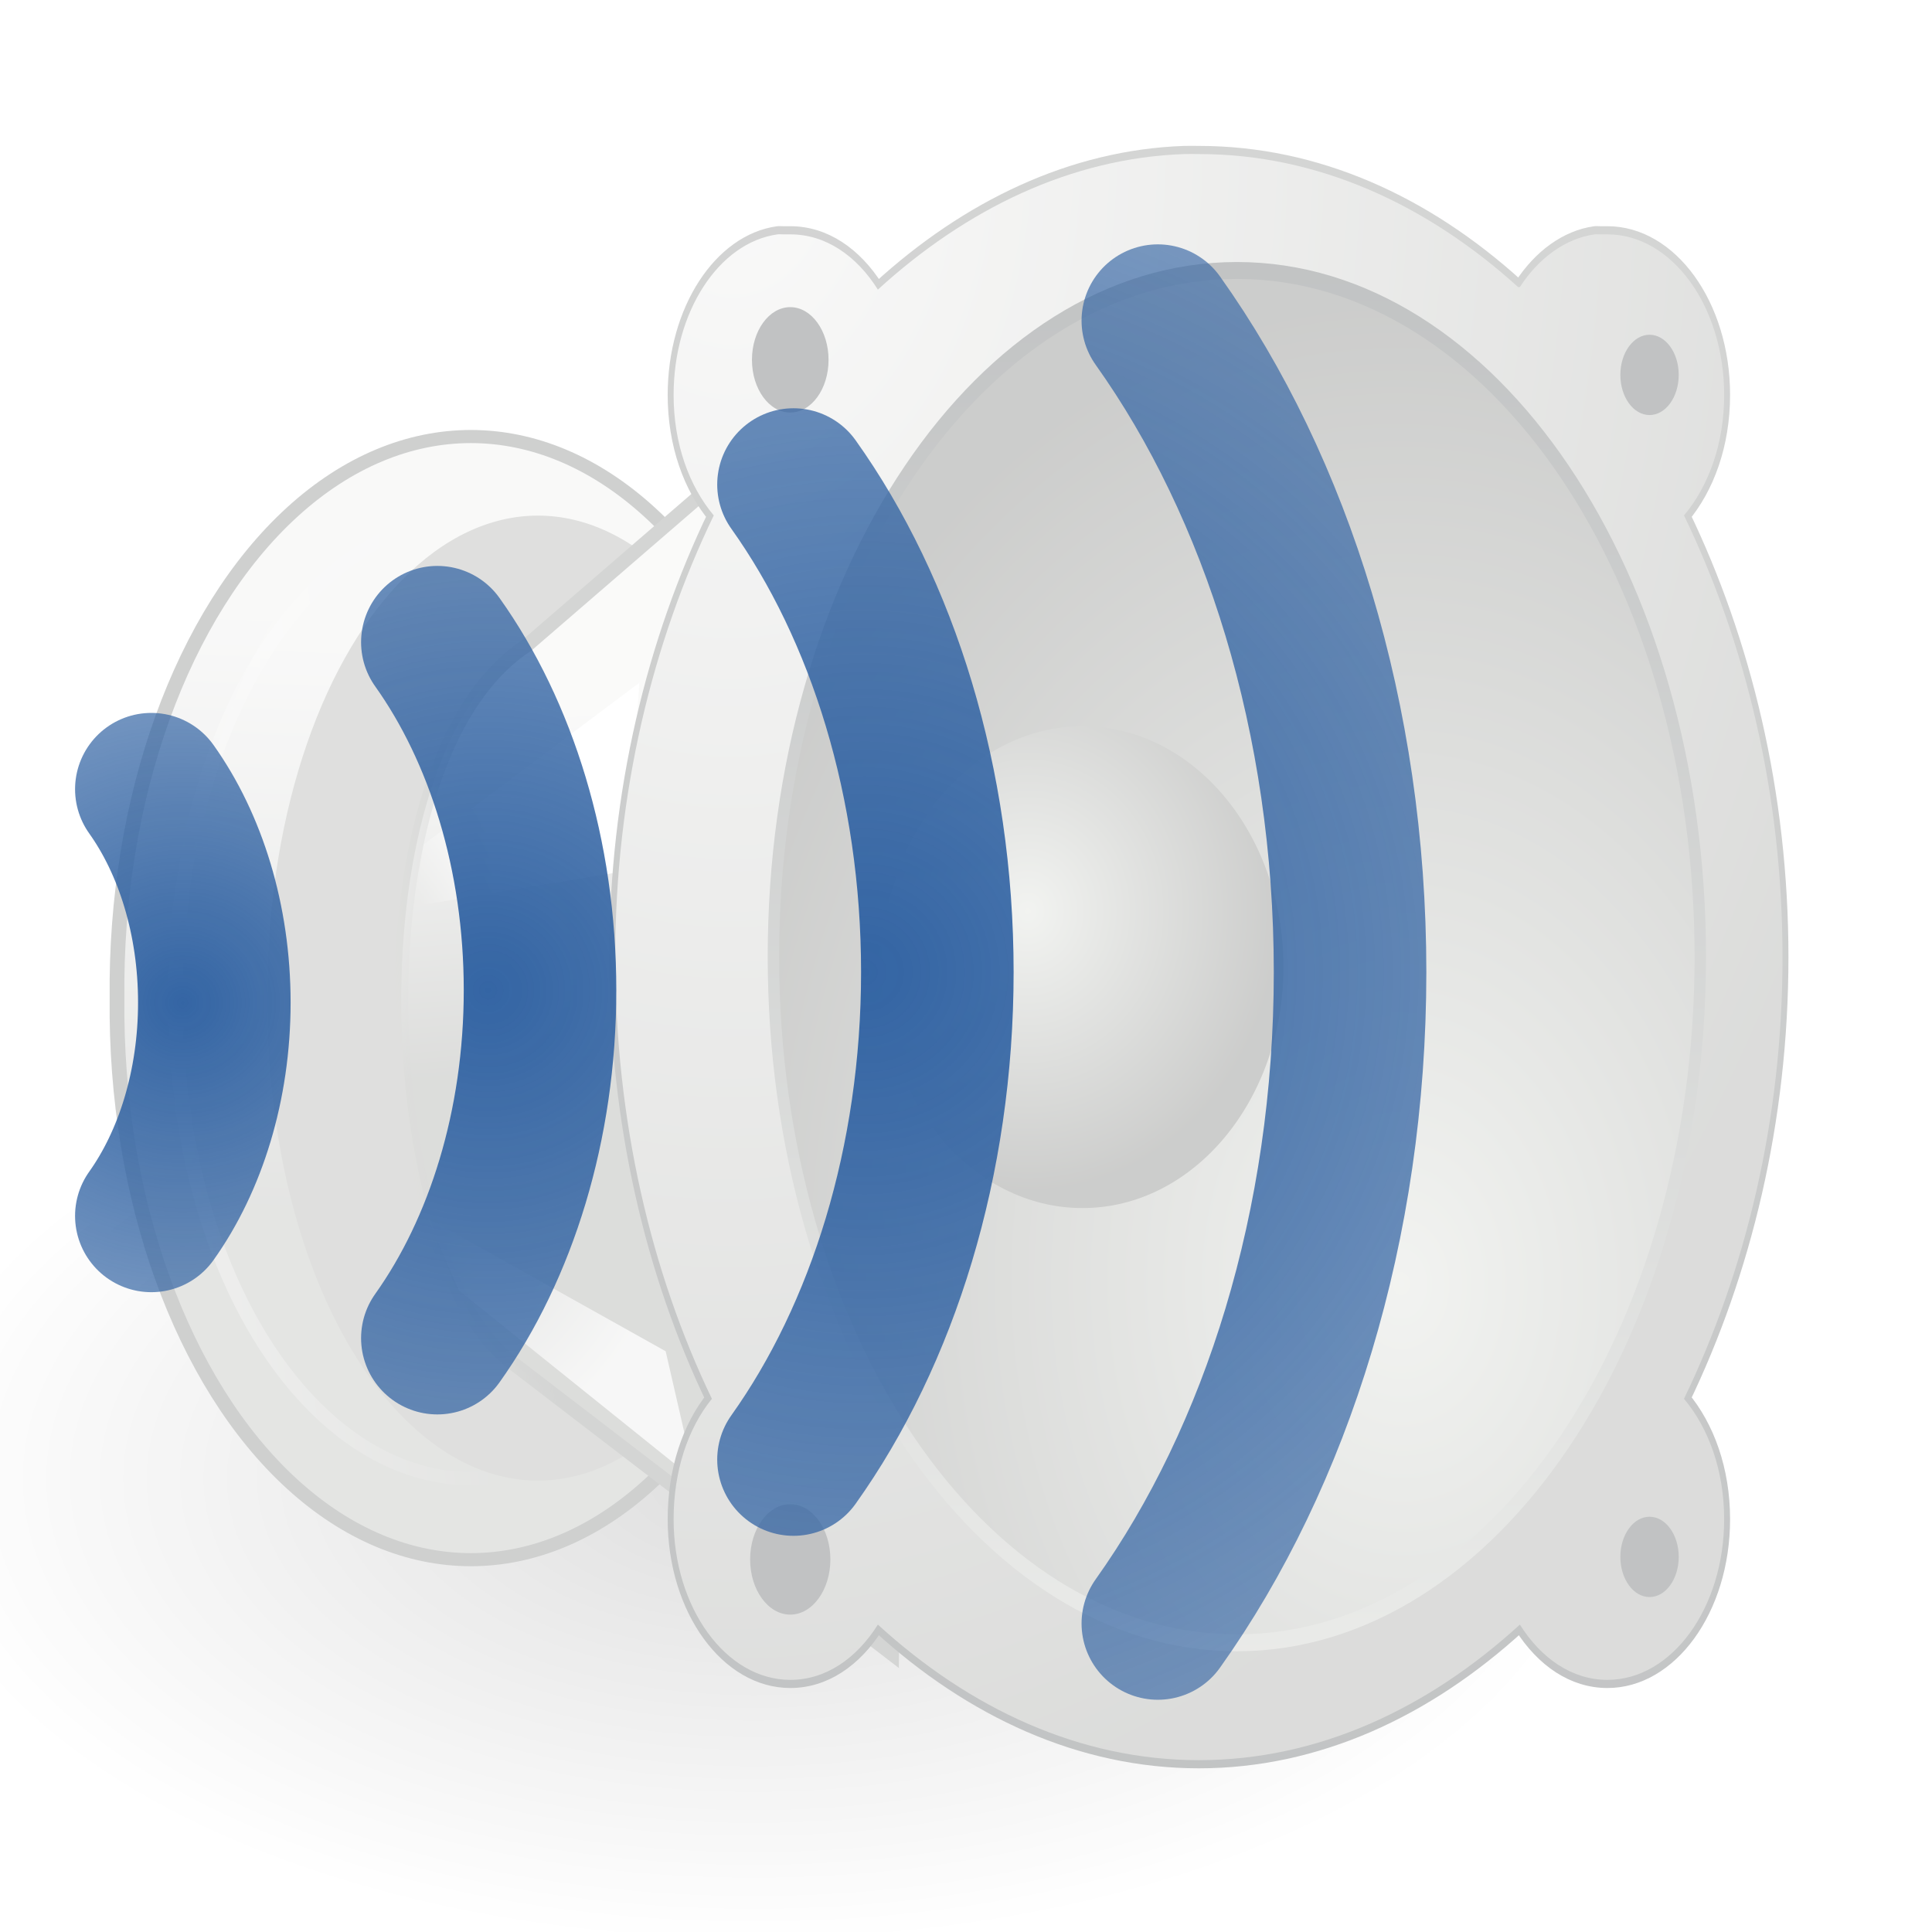
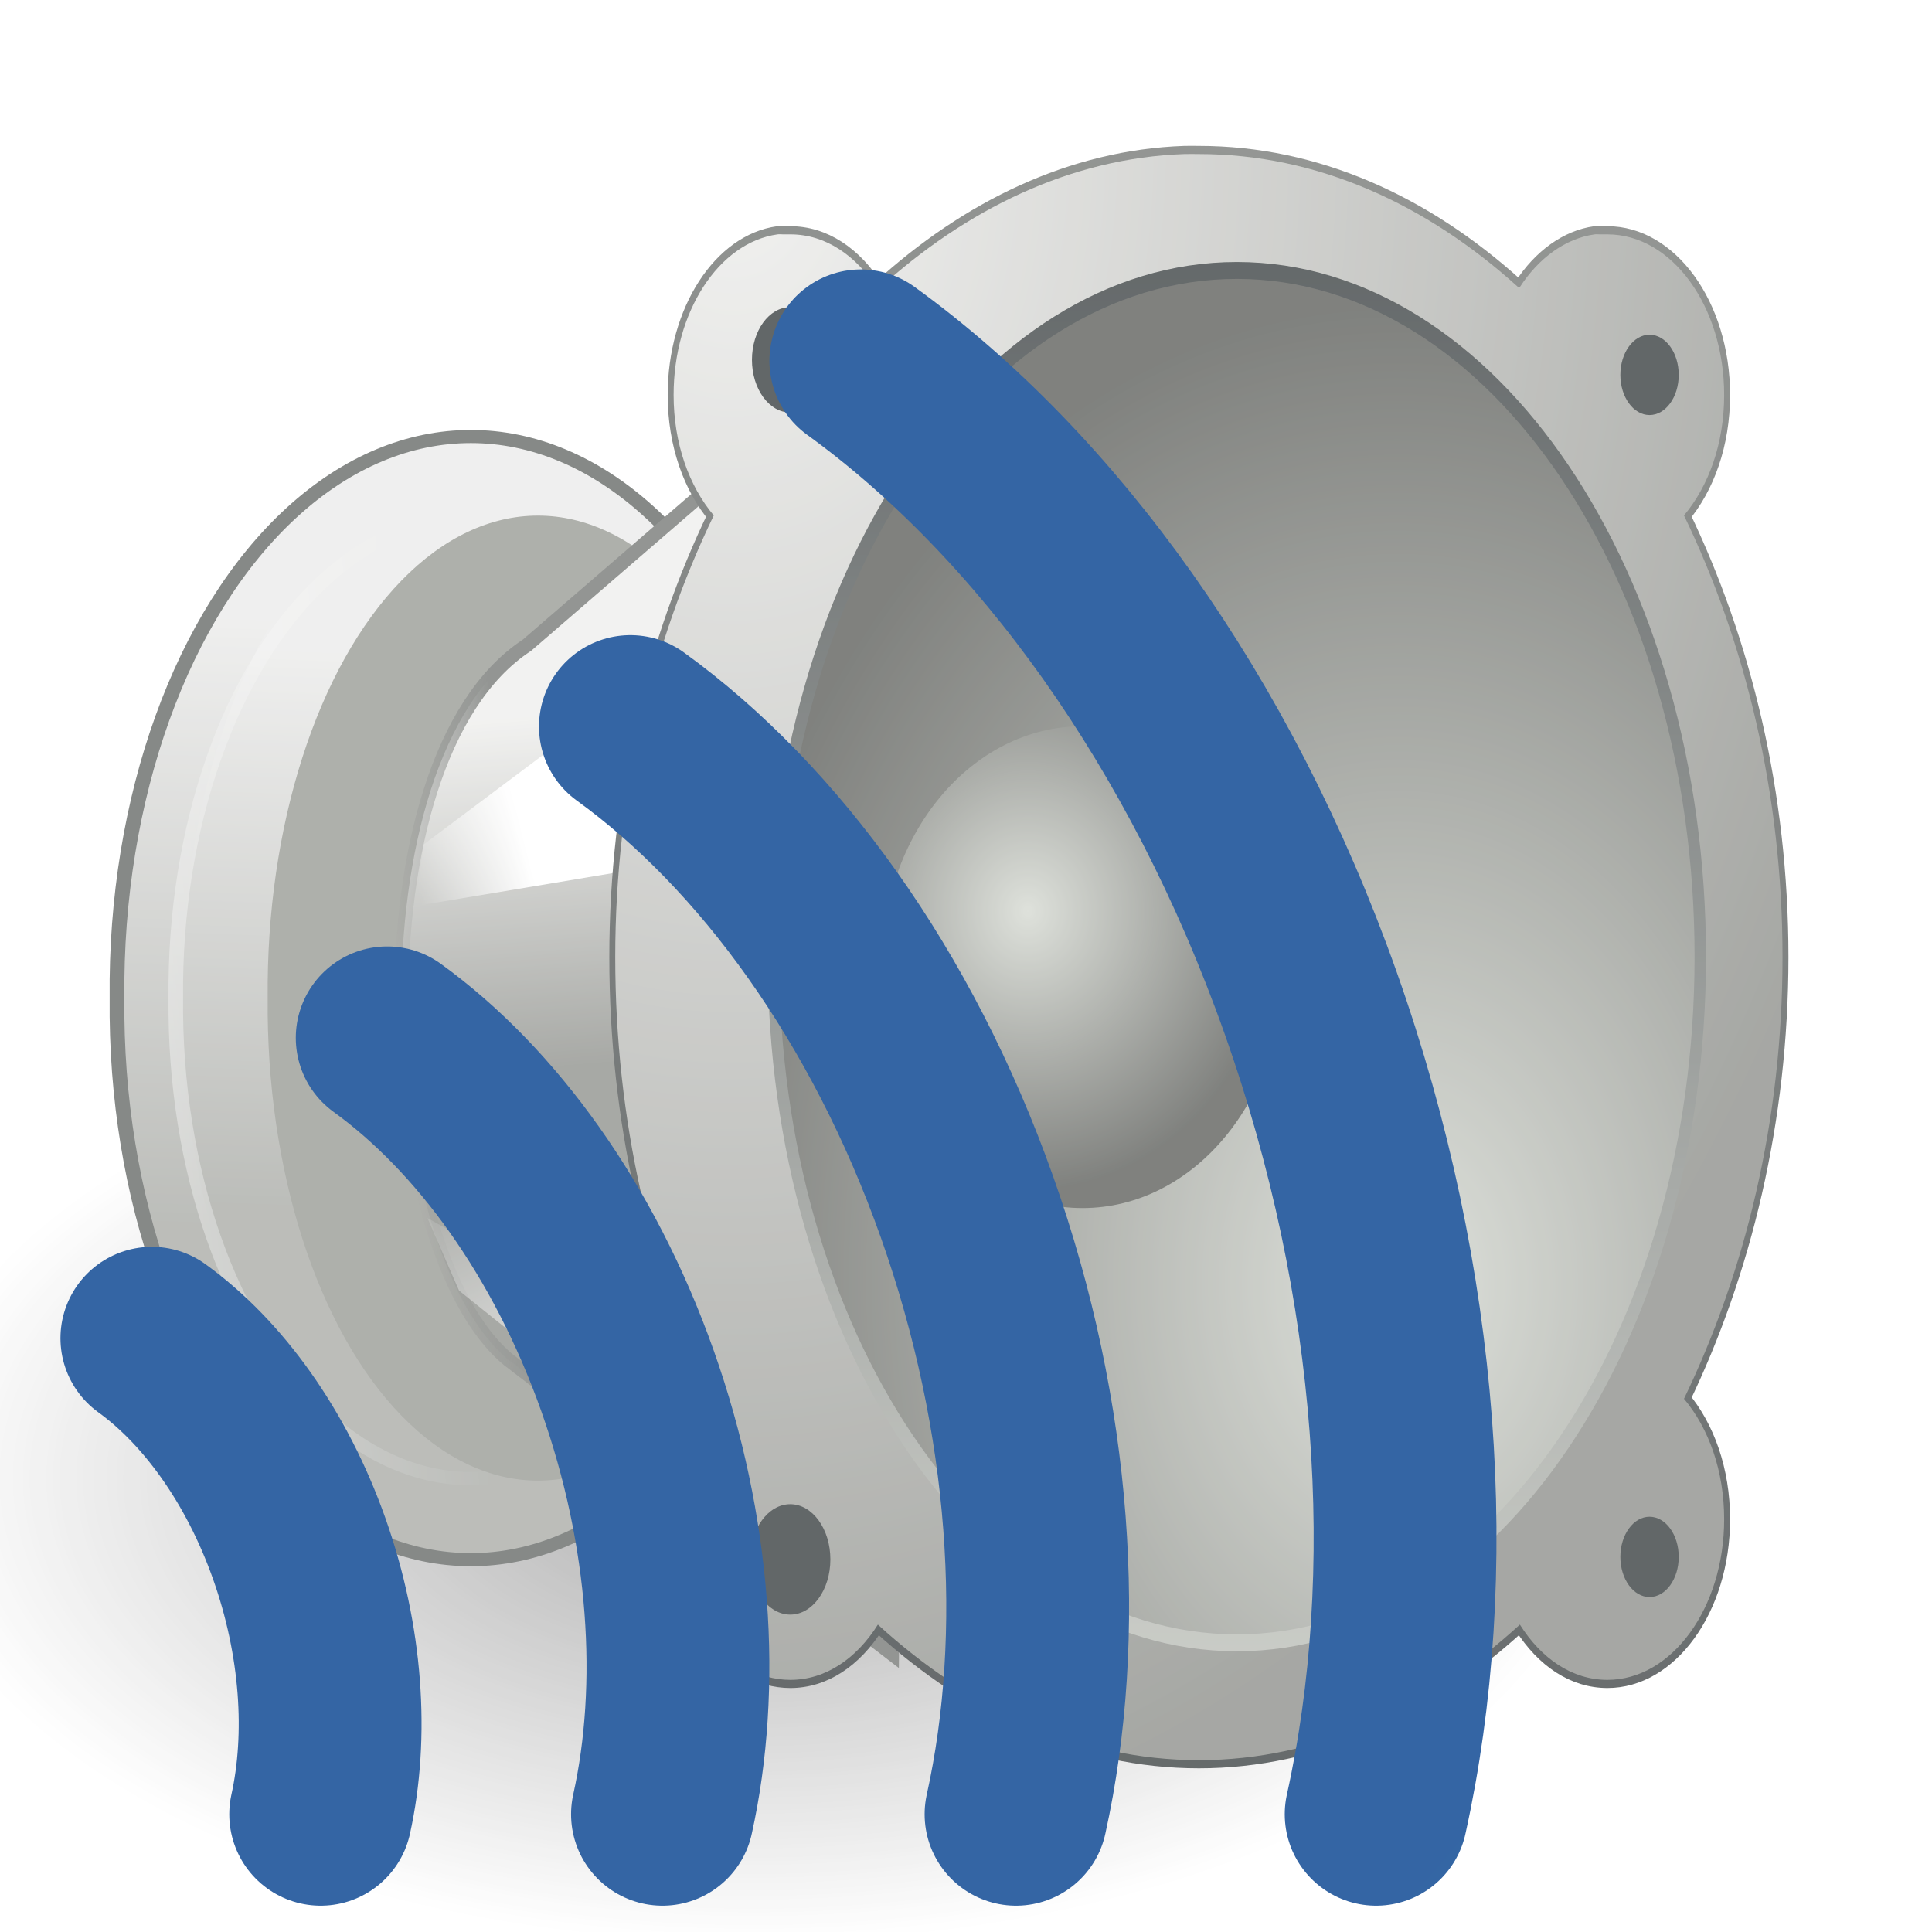
<svg xmlns="http://www.w3.org/2000/svg" xmlns:xlink="http://www.w3.org/1999/xlink" width="48" height="48" id="svg2566" version="1.0">
  <defs id="defs2568">
    <linearGradient id="linearGradient3510">
      <stop style="stop-color:#ffffff;stop-opacity:1;" offset="0" id="stop3512" />
      <stop style="stop-color:#ffffff;stop-opacity:0;" offset="1" id="stop3514" />
    </linearGradient>
    <linearGradient id="linearGradient3498">
      <stop style="stop-color:#3465a4;stop-opacity:1;" offset="0" id="stop3500" />
-       <stop style="stop-color:#3465a4;stop-opacity:0.275;" offset="1" id="stop3502" />
+       <stop style="stop-color:#3466a4;stop-opacity:1;" offset="1" id="stop3502" />
    </linearGradient>
    <linearGradient id="linearGradient3281">
      <stop style="stop-color:#ffffff;stop-opacity:1;" offset="0" id="stop3283" />
      <stop style="stop-color:#ffffff;stop-opacity:0;" offset="1" id="stop3285" />
    </linearGradient>
    <linearGradient id="linearGradient4099">
      <stop style="stop-color:#6f726f;stop-opacity:1;" offset="0" id="stop4101" />
      <stop style="stop-color:#6f726f;stop-opacity:0;" offset="1" id="stop4103" />
    </linearGradient>
    <linearGradient id="linearGradient4068">
      <stop style="stop-color:#eaeae9;stop-opacity:1;" offset="0" id="stop4070" />
      <stop style="stop-color:#a5a7a2;stop-opacity:1;" offset="1" id="stop4072" />
    </linearGradient>
    <linearGradient id="linearGradient3670">
      <stop id="stop3672" offset="0" style="stop-color:#d3d7cf" />
      <stop id="stop3674" offset="1" style="stop-color:#555753" />
    </linearGradient>
    <radialGradient xlink:href="#linearGradient3670" id="radialGradient3634" cx="6.88" cy="7.199" fx="6.88" fy="7.199" r="9.375" gradientUnits="userSpaceOnUse" gradientTransform="matrix(1.240749,0,0,1.157631,-1.713645,-1.134736)" />
    <linearGradient id="linearGradient3692">
      <stop style="stop-color:#2e3436;stop-opacity:1;" offset="0" id="stop3694" />
      <stop style="stop-color:#babdb6" offset="1" id="stop3696" />
    </linearGradient>
    <linearGradient xlink:href="#linearGradient3692" id="linearGradient3698" x1="-0.52" y1="-0.52" x2="-0.52" y2="19.27" gradientUnits="userSpaceOnUse" />
    <linearGradient id="linearGradient3628">
      <stop style="stop-color:#d3d7cf" offset="0" id="stop3630" />
      <stop style="stop-color:#555753" offset="1" id="stop3632" />
    </linearGradient>
    <radialGradient xlink:href="#linearGradient3628" id="radialGradient3644" cx="12.705" cy="13.847" fx="12.705" fy="13.847" r="9.375" gradientUnits="userSpaceOnUse" gradientTransform="matrix(6.370852e-2,-1.424475,1.547293,6.92112e-2,-9.530629,30.98681)" />
    <linearGradient id="linearGradient3730">
      <stop id="stop3732" offset="0" style="stop-color:#eeeeec" />
      <stop id="stop3734" offset="1" style="stop-color:#888a85" />
    </linearGradient>
    <radialGradient xlink:href="#linearGradient3730" id="radialGradient3728" gradientUnits="userSpaceOnUse" gradientTransform="matrix(-0.310032,2.110862,-2.082775,-0.305867,17.75288,16.41459)" cx="-1.002" cy="0.99" fx="-1.002" fy="0.99" r="9.921" />
    <linearGradient id="linearGradient1557">
      <stop id="stop1559" offset="0" style="stop-color:#2e3436;stop-opacity:1;" />
      <stop id="stop1561" offset="1" style="stop-color:#888a85" />
    </linearGradient>
    <linearGradient xlink:href="#linearGradient1557" id="linearGradient1549" x1="17.062" y1="34.95" x2="20.312" y2="5.375" gradientUnits="userSpaceOnUse" />
    <linearGradient id="linearGradient3676">
      <stop style="stop-color:#eeeeec" offset="0" id="stop4022" />
      <stop style="stop-color:#555753" offset="1" id="stop3680" />
    </linearGradient>
    <radialGradient xlink:href="#linearGradient3676" id="radialGradient3702" gradientUnits="userSpaceOnUse" gradientTransform="matrix(-0.127582,1.416065,-1.630141,-0.146854,17.48751,15.56121)" cx="-1.002" cy="0.99" fx="-1.002" fy="0.99" r="9.921" />
    <linearGradient id="linearGradient3788">
      <stop style="stop-color:#cccdcb;stop-opacity:1;" offset="0" id="stop3790" />
      <stop style="stop-color:#888a85;stop-opacity:1;" offset="1" id="stop3792" />
    </linearGradient>
    <linearGradient id="linearGradient3674">
      <stop style="stop-color:#ffffff;stop-opacity:0;" offset="0" id="stop3676" />
      <stop style="stop-color:#ffffff;stop-opacity:1;" offset="1" id="stop3678" />
    </linearGradient>
    <linearGradient id="linearGradient3657">
      <stop style="stop-color:#fafafa;stop-opacity:1;" offset="0" id="stop3659" />
      <stop style="stop-color:#bfbfbf;stop-opacity:1;" offset="1" id="stop3661" />
    </linearGradient>
    <linearGradient id="linearGradient3609">
      <stop style="stop-color:#000000;stop-opacity:1;" offset="0" id="stop3611" />
      <stop style="stop-color:#000000;stop-opacity:0;" offset="1" id="stop3613" />
    </linearGradient>
    <linearGradient xlink:href="#linearGradient4608" id="linearGradient4585" gradientUnits="userSpaceOnUse" gradientTransform="matrix(2.339723,0,0,2.339723,-116.0497,4.376374)" x1="56.303" y1="4.937" x2="56.609" y2="8.68" />
    <linearGradient xlink:href="#linearGradient4608" id="linearGradient4641" x1="58.016" y1="35.015" x2="57.954" y2="40.999" gradientUnits="userSpaceOnUse" spreadMethod="reflect" gradientTransform="matrix(0.997993,0,0,1,-97.71685,-9.352993)" />
    <linearGradient id="linearGradient4608">
      <stop style="stop-color:#eeeeec" offset="0" id="stop4610" />
      <stop style="stop-color:#8a8c87;stop-opacity:1;" offset="1" id="stop4612" />
    </linearGradient>
    <radialGradient xlink:href="#linearGradient3609" id="radialGradient3615" cx="6.408" cy="17.404" fx="6.408" fy="17.404" r="5.524" gradientTransform="matrix(1,0,0,0.416,0,10.16382)" gradientUnits="userSpaceOnUse" />
    <linearGradient xlink:href="#linearGradient3657" id="linearGradient3668" gradientUnits="userSpaceOnUse" x1="10.438" y1="8.29" x2="10.438" y2="18.985" gradientTransform="translate(-64.70027,0)" />
    <radialGradient xlink:href="#linearGradient3674" id="radialGradient3680" cx="5.082" cy="12.516" fx="5.082" fy="12.516" r="2.983" gradientTransform="matrix(2.017008,0,-1.9570578e-8,2.338468,0.6285502,-1.712618)" gradientUnits="userSpaceOnUse" />
    <linearGradient xlink:href="#linearGradient3788" id="linearGradient3794" x1="8.054" y1="11.03" x2="10.438" y2="11.03" gradientUnits="userSpaceOnUse" gradientTransform="translate(-64.70027,0)" />
    <linearGradient xlink:href="#linearGradient4068" id="linearGradient4095" gradientUnits="userSpaceOnUse" x1="7.576" y1="20.302" x2="7.322" y2="27.345" />
    <linearGradient xlink:href="#linearGradient4068" id="linearGradient4097" gradientUnits="userSpaceOnUse" x1="7.576" y1="20.302" x2="7.322" y2="27.345" />
    <linearGradient xlink:href="#linearGradient4099" id="linearGradient4105" x1="11.126" y1="25.56" x2="9.347" y2="25.737" gradientUnits="userSpaceOnUse" gradientTransform="matrix(1.713477,0,0,1.713477,-5.844493,-19.41451)" />
    <linearGradient xlink:href="#linearGradient3281" id="linearGradient3287" x1="4.683" y1="24.665" x2="8.371" y2="24.317" gradientUnits="userSpaceOnUse" />
-     <radialGradient xlink:href="#linearGradient3498" id="radialGradient3504" cx="36.828" cy="24.428" fx="36.828" fy="24.428" r="1.24" gradientTransform="matrix(32.3328,-5.9114871e-6,1.6485852e-5,31.90489,-1169.266,-755.212)" gradientUnits="userSpaceOnUse" />
-     <radialGradient xlink:href="#linearGradient3498" id="radialGradient3506" gradientUnits="userSpaceOnUse" gradientTransform="matrix(50.90366,0,0,31.9048,-1853.201,-755.2103)" cx="36.828" cy="24.428" fx="36.828" fy="24.428" r="1.24" />
-     <radialGradient xlink:href="#linearGradient3498" id="radialGradient3508" gradientUnits="userSpaceOnUse" gradientTransform="matrix(32.3328,-5.9114871e-6,1.6485852e-5,31.90489,-1169.266,-755.212)" cx="36.828" cy="24.428" fx="36.828" fy="24.428" r="1.24" />
+     <radialGradient xlink:href="#linearGradient3498" id="radialGradient3504" cx="36.828" cy="24.428" fx="36.828" fy="24.428" r="1.24" gradientTransform="matrix(32.31305,-14.27586,12.61969,35.59261,-1476.071,-312.913)" gradientUnits="userSpaceOnUse" />
+     <radialGradient xlink:href="#linearGradient3498" id="radialGradient3506" gradientUnits="userSpaceOnUse" gradientTransform="matrix(43.96827,-19.42511,10.90693,30.76199,-1863.7,-5.680131)" cx="36.828" cy="24.428" fx="36.828" fy="24.428" r="1.24" />
+     <radialGradient xlink:href="#linearGradient3498" id="radialGradient3508" gradientUnits="userSpaceOnUse" gradientTransform="matrix(32.31305,-14.27586,12.61969,35.59261,-1477.781,-313.4596)" cx="36.828" cy="24.428" fx="36.828" fy="24.428" r="1.24" />
    <linearGradient xlink:href="#linearGradient3510" id="linearGradient3516" x1="9.486" y1="22.108" x2="7.378" y2="22.638" gradientUnits="userSpaceOnUse" gradientTransform="matrix(1.321942,0,0,1.321942,0.7364601,-9.731858)" />
    <radialGradient xlink:href="#linearGradient3498" id="radialGradient6911" gradientUnits="userSpaceOnUse" gradientTransform="matrix(40.65659,0,0,26.21348,-1479.312,-616.3284)" cx="36.828" cy="24.428" fx="36.828" fy="24.428" r="1.24" />
    <radialGradient xlink:href="#linearGradient3498" id="radialGradient6915" gradientUnits="userSpaceOnUse" gradientTransform="matrix(45.65283,0,0,29.43482,-1656.41,-695.1376)" cx="36.828" cy="24.428" fx="36.828" fy="24.428" r="1.24" />
-     <radialGradient xlink:href="#linearGradient3498" id="radialGradient6919" gradientUnits="userSpaceOnUse" gradientTransform="matrix(23.07943,-4.2196689e-6,1.1767739e-5,22.77398,-837.8379,-531.7146)" cx="36.828" cy="24.428" fx="36.828" fy="24.428" r="1.24" />
-     <radialGradient xlink:href="#linearGradient3498" id="radialGradient6923" gradientUnits="userSpaceOnUse" gradientTransform="matrix(14.15064,-2.5871964e-6,7.2151283e-6,13.96336,-516.6035,-316.1845)" cx="36.828" cy="24.428" fx="36.828" fy="24.428" r="1.24" />
+     <radialGradient xlink:href="#linearGradient3498" id="radialGradient6919" gradientUnits="userSpaceOnUse" gradientTransform="matrix(23.06533,-10.19023,9.008039,25.40631,-1055.191,-210.4598)" cx="36.828" cy="24.428" fx="36.828" fy="24.428" r="1.24" />
+     <radialGradient xlink:href="#linearGradient3498" id="radialGradient6923" gradientUnits="userSpaceOnUse" gradientTransform="matrix(14.14199,-6.247914,5.523079,15.57731,-649.0921,-111.6005)" cx="36.828" cy="24.428" fx="36.828" fy="24.428" r="1.24" />
  </defs>
  <g id="layer1">
-     <g style="display:inline;stroke-width:0.203;stroke-miterlimit:4;stroke-dasharray:none" id="g4006" transform="matrix(1.450031,0,0,1.995169,-5.014883,-24.10487)">
-       <g id="g4951" style="opacity:0.3;stroke-width:0.203;stroke-miterlimit:4;stroke-dasharray:none">
-         <path transform="matrix(2.645567,0,0,2.52105,-0.5794078,-13.3796)" d="M 11.932 17.404 A 5.524 2.298 0 1 1  0.884,17.404 A 5.524 2.298 0 1 1  11.932 17.404 z" id="path3607" style="opacity:0.429;color:#000000;fill:url(#radialGradient3615);fill-opacity:1;fill-rule:nonzero;stroke:none;stroke-width:0.079;stroke-linecap:round;stroke-linejoin:round;marker:none;marker-start:none;marker-mid:none;marker-end:none;stroke-miterlimit:4;stroke-dasharray:none;stroke-dashoffset:0;stroke-opacity:1;visibility:visible;display:inline;overflow:visible" />
-         <g id="g3963" style="stroke-width:0.203;stroke-miterlimit:4;stroke-dasharray:none">
-           <g id="g4090" transform="matrix(1.181684,0,0,0.8588133,3.7081077e-2,3.176072)" style="stroke-width:0.202;stroke-miterlimit:4;stroke-dasharray:none">
-             <path transform="matrix(1.415965,0,0,1.258558,-2.667614,-6.200669)" d="M 12.374 24.665 A 3.624 6.364 0 1 1  5.127,24.665 A 3.624 6.364 0 1 1  12.374 24.665 z" id="path4076" style="opacity:1;color:#000000;fill:url(#linearGradient4095);fill-opacity:1;fill-rule:nonzero;stroke:#5d615f;stroke-width:0.151;stroke-linecap:round;stroke-linejoin:round;marker:none;marker-start:none;marker-mid:none;marker-end:none;stroke-miterlimit:4;stroke-dasharray:none;stroke-dashoffset:0;stroke-opacity:1;visibility:visible;display:inline;overflow:visible" />
-             <path style="opacity:1;color:#000000;fill:url(#linearGradient4097);fill-opacity:1;fill-rule:nonzero;stroke:none;stroke-width:0.175;stroke-linecap:round;stroke-linejoin:round;marker:none;marker-start:none;marker-mid:none;marker-end:none;stroke-miterlimit:4;stroke-dasharray:none;stroke-dashoffset:0;stroke-opacity:1;visibility:visible;display:inline;overflow:visible" id="path4060" d="M 12.374 24.665 A 3.624 6.364 0 1 1  5.127,24.665 A 3.624 6.364 0 1 1  12.374 24.665 z" transform="matrix(1.154526,0,0,1.154526,-0.379902,-3.63468)" />
-             <path transform="matrix(1.081355,0,0,1.081355,1.232653,-1.829889)" d="M 12.374 24.665 A 3.624 6.364 0 1 1  5.127,24.665 A 3.624 6.364 0 1 1  12.374 24.665 z" id="path4058" style="opacity:1;color:#000000;fill:#93958f;fill-opacity:1;fill-rule:nonzero;stroke:none;stroke-width:0.187;stroke-linecap:round;stroke-linejoin:round;marker:none;marker-start:none;marker-mid:none;marker-end:none;stroke-miterlimit:4;stroke-dasharray:none;stroke-dashoffset:0;stroke-opacity:1;visibility:visible;display:inline;overflow:visible" />
-             <path style="opacity:0.396;color:#000000;fill:none;fill-opacity:1;fill-rule:nonzero;stroke:url(#linearGradient3287);stroke-width:0.179;stroke-linecap:round;stroke-linejoin:round;marker:none;marker-start:none;marker-mid:none;marker-end:none;stroke-miterlimit:4;stroke-dasharray:none;stroke-dashoffset:0;stroke-opacity:1;visibility:visible;display:inline;overflow:visible" id="path3279" d="M 12.374 24.665 A 3.624 6.364 0 1 1  5.127,24.665 A 3.624 6.364 0 1 1  12.374 24.665 z" transform="matrix(1.1807,0,0,1.076971,-0.608944,-1.721744)" />
-           </g>
-           <path style="color:#000000;fill:url(#linearGradient4585);fill-opacity:1;fill-rule:evenodd;stroke:url(#linearGradient4105);stroke-width:0.346;stroke-linecap:round;stroke-linejoin:miter;marker:none;marker-start:none;marker-mid:none;marker-end:none;stroke-miterlimit:4;stroke-dashoffset:0;stroke-opacity:1;visibility:visible;display:inline;overflow:visible;stroke-dasharray:none" d="M 13.269,14.384 L 22.642,6.288 L 22.339,39.446 L 12.815,32.142 C 9.483,29.416 8.877,17.261 13.269,14.384 z " id="path4542" transform="matrix(0.6896406,0,0,0.5012106,3.336554,12.90683)" />
-           <path style="color:#000000;fill:url(#linearGradient3516);fill-opacity:1;fill-rule:evenodd;stroke:none;stroke-width:0.346;stroke-linecap:round;stroke-linejoin:miter;marker:none;marker-start:none;marker-mid:none;marker-end:none;stroke-miterlimit:4;stroke-dashoffset:0;stroke-opacity:1;visibility:visible;display:inline;overflow:visible;stroke-dasharray:none" d="M 10.702,19.334 L 16.062,15.317 L 15.73,19.991 L 10.49,20.865 L 10.702,19.334 z " id="path4544" transform="matrix(0.6896406,0,0,0.5012106,3.336554,12.90683)" />
-           <path style="opacity:0.769;color:#000000;fill:url(#radialGradient3680);fill-opacity:1;fill-rule:nonzero;stroke:none;stroke-width:0.346;stroke-linecap:round;stroke-linejoin:round;marker:none;marker-start:none;marker-mid:none;marker-end:none;stroke-miterlimit:4;stroke-dasharray:none;stroke-dashoffset:0;stroke-opacity:1;visibility:visible;display:inline;overflow:visible" d="M 11.581,30.417 L 17.452,35.134 L 16.715,31.925 L 10.798,28.616 L 11.581,30.417 z " id="path3672" transform="matrix(0.6896406,0,0,0.5012106,3.336554,12.90683)" />
-           <path id="path3726" d="M 23.75,14 C 21.81,14.049 20.013,14.683 18.5,15.688 C 18.133,15.264 17.604,15 17,15 C 16.965,15 16.913,15.001 16.875,15 C 16.847,15 16.806,14.997 16.781,15 C 15.773,15.102 15,15.965 15,17 C 15,17.604 15.264,18.133 15.688,18.5 C 14.639,20.08 14,21.962 14,24 C 14,26.034 14.612,27.922 15.656,29.5 C 15.243,29.87 15,30.402 15,31 C 15,32.104 15.896,33 17,33 C 17.604,33 18.133,32.736 18.5,32.312 C 20.08,33.361 21.962,34 24,34 C 26.038,34 27.92,33.361 29.5,32.312 C 29.867,32.736 30.396,33 31,33 C 32.104,33 33,32.104 33,31 C 33,30.396 32.736,29.867 32.312,29.5 C 33.361,27.92 34,26.038 34,24 C 34,21.962 33.361,20.08 32.312,18.5 C 32.736,18.133 33,17.604 33,17 C 33,15.896 32.104,15 31,15 C 30.965,15 30.913,15.001 30.875,15 C 30.847,15 30.806,14.997 30.781,15 C 30.277,15.051 29.819,15.298 29.5,15.656 C 29.493,15.652 29.475,15.661 29.469,15.656 C 27.895,14.62 26.025,14 24,14 C 23.914,14 23.836,13.998 23.75,14 z " style="opacity:1;color:#000000;fill:url(#radialGradient3702);fill-opacity:1;fill-rule:evenodd;stroke:url(#linearGradient1549);stroke-width:0.203;stroke-linecap:round;stroke-linejoin:miter;marker:none;marker-start:none;marker-mid:none;marker-end:none;stroke-miterlimit:4;stroke-dasharray:none;stroke-dashoffset:0;stroke-opacity:1;visibility:visible;display:inline;overflow:visible" />
-           <path id="path3507" d="M 23.75,14 C 21.81,14.049 20.013,14.683 18.5,15.688 C 18.133,15.264 17.604,15 17,15 C 16.965,15 16.913,15.001 16.875,15 C 16.847,15 16.806,14.997 16.781,15 C 15.773,15.102 15,15.965 15,17 C 15,17.604 15.264,18.133 15.688,18.5 C 14.639,20.08 14,21.962 14,24 C 14,26.034 14.612,27.922 15.656,29.5 C 15.243,29.87 15,30.402 15,31 C 15,32.104 15.896,33 17,33 C 17.604,33 18.133,32.736 18.5,32.312 C 20.08,33.361 21.962,34 24,34 C 26.038,34 27.92,33.361 29.5,32.312 C 29.867,32.736 30.396,33 31,33 C 32.104,33 33,32.104 33,31 C 33,30.396 32.736,29.867 32.312,29.5 C 33.361,27.92 34,26.038 34,24 C 34,21.962 33.361,20.08 32.312,18.5 C 32.736,18.133 33,17.604 33,17 C 33,15.896 32.104,15 31,15 C 30.965,15 30.913,15.001 30.875,15 C 30.847,15 30.806,14.997 30.781,15 C 30.277,15.051 29.819,15.298 29.5,15.656 C 29.493,15.652 29.475,15.661 29.469,15.656 C 27.895,14.62 26.025,14 24,14 C 23.914,14 23.836,13.998 23.75,14 z " style="opacity:1;color:#000000;fill:url(#radialGradient3728);fill-opacity:1;fill-rule:evenodd;stroke:none;stroke-width:0.203;stroke-linecap:round;stroke-linejoin:miter;marker:none;marker-start:none;marker-mid:none;marker-end:none;stroke-miterlimit:4;stroke-dasharray:none;stroke-dashoffset:0;stroke-opacity:1;visibility:visible;display:inline;overflow:visible" />
-           <path transform="matrix(0.846982,0,0,0.911415,16.71027,15.44956)" d="M 18.75 9.375 A 9.375 9.375 0 1 1  0,9.375 A 9.375 9.375 0 1 1  18.75 9.375 z" id="path3636" style="opacity:1;color:#000000;fill:url(#radialGradient3644);fill-opacity:1;fill-rule:evenodd;stroke:url(#linearGradient3698);stroke-width:0.231;stroke-linecap:round;stroke-linejoin:miter;marker:none;marker-start:none;marker-mid:none;marker-end:none;stroke-miterlimit:4;stroke-dasharray:none;stroke-dashoffset:0;stroke-opacity:1;visibility:visible;display:inline;overflow:visible" />
-           <path transform="matrix(0.367272,0,0,0.32,18.56254,21.125)" d="M 18.75 9.375 A 9.375 9.375 0 1 1  0,9.375 A 9.375 9.375 0 1 1  18.75 9.375 z" id="path3519" style="opacity:1;color:#000000;fill:url(#radialGradient3634);fill-opacity:1;fill-rule:evenodd;stroke:none;stroke-width:0.593;stroke-linecap:round;stroke-linejoin:miter;marker:none;marker-start:none;marker-mid:none;marker-end:none;stroke-miterlimit:4;stroke-dasharray:none;stroke-dashoffset:0;stroke-opacity:1;visibility:visible;display:inline;overflow:visible" />
-           <path d="M 17 16.5 A 0.5 0.5 0 1 1  16,16.5 A 0.5 0.5 0 1 1  17 16.5 z" id="path3718" style="opacity:1;color:#000000;fill:#2e3436;fill-opacity:1;fill-rule:evenodd;stroke:none;stroke-width:0.155;stroke-linecap:round;stroke-linejoin:miter;marker:none;marker-start:none;marker-mid:none;marker-end:none;stroke-miterlimit:4;stroke-dasharray:none;stroke-dashoffset:0;stroke-opacity:1;visibility:visible;display:inline;overflow:visible" transform="matrix(1.3125,0,0,1.3125,-4.657679,-5.09375)" />
-           <path transform="translate(15.22159,0.25)" d="M 17 16.5 A 0.5 0.5 0 1 1  16,16.5 A 0.5 0.5 0 1 1  17 16.5 z" id="path3720" style="opacity:1;color:#000000;fill:#2e3436;fill-opacity:1;fill-rule:evenodd;stroke:none;stroke-width:0.203;stroke-linecap:round;stroke-linejoin:miter;marker:none;marker-start:none;marker-mid:none;marker-end:none;stroke-miterlimit:4;stroke-dasharray:none;stroke-dashoffset:0;stroke-opacity:1;visibility:visible;display:inline;overflow:visible" />
-           <path transform="translate(15.22159,14.96875)" d="M 17 16.5 A 0.5 0.5 0 1 1  16,16.5 A 0.5 0.5 0 1 1  17 16.5 z" id="path3722" style="opacity:1;color:#000000;fill:#2e3436;fill-opacity:1;fill-rule:evenodd;stroke:none;stroke-width:0.203;stroke-linecap:round;stroke-linejoin:miter;marker:none;marker-start:none;marker-mid:none;marker-end:none;stroke-miterlimit:4;stroke-dasharray:none;stroke-dashoffset:0;stroke-opacity:1;visibility:visible;display:inline;overflow:visible" />
-           <path transform="matrix(1.375,0,0,1.375,-5.688929,8.8125)" d="M 17 16.5 A 0.5 0.5 0 1 1  16,16.5 A 0.5 0.5 0 1 1  17 16.5 z" id="path3724" style="opacity:1;color:#000000;fill:#2e3436;fill-opacity:1;fill-rule:evenodd;stroke:none;stroke-width:0.148;stroke-linecap:round;stroke-linejoin:miter;marker:none;marker-start:none;marker-mid:none;marker-end:none;stroke-miterlimit:4;stroke-dasharray:none;stroke-dashoffset:0;stroke-opacity:1;visibility:visible;display:inline;overflow:visible" />
+     <g style="opacity:0.75;stroke-width:0.203;stroke-miterlimit:4;stroke-dasharray:none" id="g4951" transform="matrix(1.450031,0,0,1.995169,-5.014883,-24.10487)">
+       <path style="opacity:0.429;color:#000000;fill:url(#radialGradient3615);fill-opacity:1;fill-rule:nonzero;stroke:none;stroke-width:0.079;stroke-linecap:round;stroke-linejoin:round;marker:none;marker-start:none;marker-mid:none;marker-end:none;stroke-miterlimit:4;stroke-dasharray:none;stroke-dashoffset:0;stroke-opacity:1;visibility:visible;display:inline;overflow:visible" id="path3607" d="M 11.932 17.404 A 5.524 2.298 0 1 1  0.884,17.404 A 5.524 2.298 0 1 1  11.932 17.404 z" transform="matrix(2.645567,0,0,2.52105,-0.5794078,-13.3796)" />
+       <g style="stroke-width:0.203;stroke-miterlimit:4;stroke-dasharray:none" id="g3963">
+         <g style="stroke-width:0.202;stroke-miterlimit:4;stroke-dasharray:none" transform="matrix(1.181684,0,0,0.8588133,3.7081077e-2,3.176072)" id="g4090">
+           <path style="opacity:1;color:#000000;fill:url(#linearGradient4095);fill-opacity:1;fill-rule:nonzero;stroke:#5d615f;stroke-width:0.151;stroke-linecap:round;stroke-linejoin:round;marker:none;marker-start:none;marker-mid:none;marker-end:none;stroke-miterlimit:4;stroke-dasharray:none;stroke-dashoffset:0;stroke-opacity:1;visibility:visible;display:inline;overflow:visible" id="path4076" d="M 12.374 24.665 A 3.624 6.364 0 1 1  5.127,24.665 A 3.624 6.364 0 1 1  12.374 24.665 z" transform="matrix(1.415965,0,0,1.258558,-2.667614,-6.200669)" />
+           <path transform="matrix(1.154526,0,0,1.154526,-0.379902,-3.63468)" d="M 12.374 24.665 A 3.624 6.364 0 1 1  5.127,24.665 A 3.624 6.364 0 1 1  12.374 24.665 z" id="path4060" style="opacity:1;color:#000000;fill:url(#linearGradient4097);fill-opacity:1;fill-rule:nonzero;stroke:none;stroke-width:0.175;stroke-linecap:round;stroke-linejoin:round;marker:none;marker-start:none;marker-mid:none;marker-end:none;stroke-miterlimit:4;stroke-dasharray:none;stroke-dashoffset:0;stroke-opacity:1;visibility:visible;display:inline;overflow:visible" />
+           <path style="opacity:1;color:#000000;fill:#93958f;fill-opacity:1;fill-rule:nonzero;stroke:none;stroke-width:0.187;stroke-linecap:round;stroke-linejoin:round;marker:none;marker-start:none;marker-mid:none;marker-end:none;stroke-miterlimit:4;stroke-dasharray:none;stroke-dashoffset:0;stroke-opacity:1;visibility:visible;display:inline;overflow:visible" id="path4058" d="M 12.374 24.665 A 3.624 6.364 0 1 1  5.127,24.665 A 3.624 6.364 0 1 1  12.374 24.665 z" transform="matrix(1.081355,0,0,1.081355,1.232653,-1.829889)" />
+           <path transform="matrix(1.1807,0,0,1.076971,-0.608944,-1.721744)" d="M 12.374 24.665 A 3.624 6.364 0 1 1  5.127,24.665 A 3.624 6.364 0 1 1  12.374 24.665 z" id="path3279" style="opacity:0.396;color:#000000;fill:none;fill-opacity:1;fill-rule:nonzero;stroke:url(#linearGradient3287);stroke-width:0.179;stroke-linecap:round;stroke-linejoin:round;marker:none;marker-start:none;marker-mid:none;marker-end:none;stroke-miterlimit:4;stroke-dasharray:none;stroke-dashoffset:0;stroke-opacity:1;visibility:visible;display:inline;overflow:visible" />
        </g>
+         <path transform="matrix(0.6896406,0,0,0.5012106,3.336554,12.90683)" id="path4542" d="M 13.269,14.384 L 22.642,6.288 L 22.339,39.446 L 12.815,32.142 C 9.483,29.416 8.877,17.261 13.269,14.384 z " style="color:#000000;fill:url(#linearGradient4585);fill-opacity:1;fill-rule:evenodd;stroke:url(#linearGradient4105);stroke-width:0.346;stroke-linecap:round;stroke-linejoin:miter;marker:none;marker-start:none;marker-mid:none;marker-end:none;stroke-miterlimit:4;stroke-dasharray:none;stroke-dashoffset:0;stroke-opacity:1;visibility:visible;display:inline;overflow:visible" />
+         <path transform="matrix(0.6896406,0,0,0.5012106,3.336554,12.90683)" id="path4544" d="M 10.702,19.334 L 16.062,15.317 L 15.73,19.991 L 10.49,20.865 L 10.702,19.334 z " style="color:#000000;fill:url(#linearGradient3516);fill-opacity:1;fill-rule:evenodd;stroke:none;stroke-width:0.346;stroke-linecap:round;stroke-linejoin:miter;marker:none;marker-start:none;marker-mid:none;marker-end:none;stroke-miterlimit:4;stroke-dasharray:none;stroke-dashoffset:0;stroke-opacity:1;visibility:visible;display:inline;overflow:visible" />
+         <path transform="matrix(0.6896406,0,0,0.5012106,3.336554,12.90683)" id="path3672" d="M 11.581,30.417 L 17.452,35.134 L 16.715,31.925 L 10.798,28.616 L 11.581,30.417 z " style="opacity:0.769;color:#000000;fill:url(#radialGradient3680);fill-opacity:1;fill-rule:nonzero;stroke:none;stroke-width:0.346;stroke-linecap:round;stroke-linejoin:round;marker:none;marker-start:none;marker-mid:none;marker-end:none;stroke-miterlimit:4;stroke-dasharray:none;stroke-dashoffset:0;stroke-opacity:1;visibility:visible;display:inline;overflow:visible" />
+         <path style="opacity:1;color:#000000;fill:url(#radialGradient3702);fill-opacity:1;fill-rule:evenodd;stroke:url(#linearGradient1549);stroke-width:0.203;stroke-linecap:round;stroke-linejoin:miter;marker:none;marker-start:none;marker-mid:none;marker-end:none;stroke-miterlimit:4;stroke-dasharray:none;stroke-dashoffset:0;stroke-opacity:1;visibility:visible;display:inline;overflow:visible" d="M 23.75,14 C 21.81,14.049 20.013,14.683 18.5,15.688 C 18.133,15.264 17.604,15 17,15 C 16.965,15 16.913,15.001 16.875,15 C 16.847,15 16.806,14.997 16.781,15 C 15.773,15.102 15,15.965 15,17 C 15,17.604 15.264,18.133 15.688,18.5 C 14.639,20.08 14,21.962 14,24 C 14,26.034 14.612,27.922 15.656,29.5 C 15.243,29.87 15,30.402 15,31 C 15,32.104 15.896,33 17,33 C 17.604,33 18.133,32.736 18.5,32.312 C 20.08,33.361 21.962,34 24,34 C 26.038,34 27.92,33.361 29.5,32.312 C 29.867,32.736 30.396,33 31,33 C 32.104,33 33,32.104 33,31 C 33,30.396 32.736,29.867 32.312,29.5 C 33.361,27.92 34,26.038 34,24 C 34,21.962 33.361,20.08 32.312,18.5 C 32.736,18.133 33,17.604 33,17 C 33,15.896 32.104,15 31,15 C 30.965,15 30.913,15.001 30.875,15 C 30.847,15 30.806,14.997 30.781,15 C 30.277,15.051 29.819,15.298 29.5,15.656 C 29.493,15.652 29.475,15.661 29.469,15.656 C 27.895,14.62 26.025,14 24,14 C 23.914,14 23.836,13.998 23.75,14 z " id="path3726" />
+         <path style="opacity:1;color:#000000;fill:url(#radialGradient3728);fill-opacity:1;fill-rule:evenodd;stroke:none;stroke-width:0.203;stroke-linecap:round;stroke-linejoin:miter;marker:none;marker-start:none;marker-mid:none;marker-end:none;stroke-miterlimit:4;stroke-dasharray:none;stroke-dashoffset:0;stroke-opacity:1;visibility:visible;display:inline;overflow:visible" d="M 23.75,14 C 21.81,14.049 20.013,14.683 18.5,15.688 C 18.133,15.264 17.604,15 17,15 C 16.965,15 16.913,15.001 16.875,15 C 16.847,15 16.806,14.997 16.781,15 C 15.773,15.102 15,15.965 15,17 C 15,17.604 15.264,18.133 15.688,18.5 C 14.639,20.08 14,21.962 14,24 C 14,26.034 14.612,27.922 15.656,29.5 C 15.243,29.87 15,30.402 15,31 C 15,32.104 15.896,33 17,33 C 17.604,33 18.133,32.736 18.5,32.312 C 20.08,33.361 21.962,34 24,34 C 26.038,34 27.92,33.361 29.5,32.312 C 29.867,32.736 30.396,33 31,33 C 32.104,33 33,32.104 33,31 C 33,30.396 32.736,29.867 32.312,29.5 C 33.361,27.92 34,26.038 34,24 C 34,21.962 33.361,20.08 32.312,18.5 C 32.736,18.133 33,17.604 33,17 C 33,15.896 32.104,15 31,15 C 30.965,15 30.913,15.001 30.875,15 C 30.847,15 30.806,14.997 30.781,15 C 30.277,15.051 29.819,15.298 29.5,15.656 C 29.493,15.652 29.475,15.661 29.469,15.656 C 27.895,14.62 26.025,14 24,14 C 23.914,14 23.836,13.998 23.75,14 z " id="path3507" />
+         <path style="opacity:1;color:#000000;fill:url(#radialGradient3644);fill-opacity:1;fill-rule:evenodd;stroke:url(#linearGradient3698);stroke-width:0.231;stroke-linecap:round;stroke-linejoin:miter;marker:none;marker-start:none;marker-mid:none;marker-end:none;stroke-miterlimit:4;stroke-dasharray:none;stroke-dashoffset:0;stroke-opacity:1;visibility:visible;display:inline;overflow:visible" id="path3636" d="M 18.75 9.375 A 9.375 9.375 0 1 1  0,9.375 A 9.375 9.375 0 1 1  18.75 9.375 z" transform="matrix(0.846982,0,0,0.911415,16.71027,15.44956)" />
+         <path style="opacity:1;color:#000000;fill:url(#radialGradient3634);fill-opacity:1;fill-rule:evenodd;stroke:none;stroke-width:0.593;stroke-linecap:round;stroke-linejoin:miter;marker:none;marker-start:none;marker-mid:none;marker-end:none;stroke-miterlimit:4;stroke-dasharray:none;stroke-dashoffset:0;stroke-opacity:1;visibility:visible;display:inline;overflow:visible" id="path3519" d="M 18.75 9.375 A 9.375 9.375 0 1 1  0,9.375 A 9.375 9.375 0 1 1  18.75 9.375 z" transform="matrix(0.367272,0,0,0.32,18.56254,21.125)" />
+         <path transform="matrix(1.3125,0,0,1.3125,-4.657679,-5.09375)" style="opacity:1;color:#000000;fill:#2e3436;fill-opacity:1;fill-rule:evenodd;stroke:none;stroke-width:0.155;stroke-linecap:round;stroke-linejoin:miter;marker:none;marker-start:none;marker-mid:none;marker-end:none;stroke-miterlimit:4;stroke-dasharray:none;stroke-dashoffset:0;stroke-opacity:1;visibility:visible;display:inline;overflow:visible" id="path3718" d="M 17 16.5 A 0.5 0.5 0 1 1  16,16.5 A 0.5 0.5 0 1 1  17 16.5 z" />
+         <path style="opacity:1;color:#000000;fill:#2e3436;fill-opacity:1;fill-rule:evenodd;stroke:none;stroke-width:0.203;stroke-linecap:round;stroke-linejoin:miter;marker:none;marker-start:none;marker-mid:none;marker-end:none;stroke-miterlimit:4;stroke-dasharray:none;stroke-dashoffset:0;stroke-opacity:1;visibility:visible;display:inline;overflow:visible" id="path3720" d="M 17 16.5 A 0.5 0.5 0 1 1  16,16.5 A 0.5 0.5 0 1 1  17 16.5 z" transform="translate(15.22159,0.25)" />
+         <path style="opacity:1;color:#000000;fill:#2e3436;fill-opacity:1;fill-rule:evenodd;stroke:none;stroke-width:0.203;stroke-linecap:round;stroke-linejoin:miter;marker:none;marker-start:none;marker-mid:none;marker-end:none;stroke-miterlimit:4;stroke-dasharray:none;stroke-dashoffset:0;stroke-opacity:1;visibility:visible;display:inline;overflow:visible" id="path3722" d="M 17 16.5 A 0.5 0.5 0 1 1  16,16.5 A 0.5 0.5 0 1 1  17 16.5 z" transform="translate(15.22159,14.96875)" />
+         <path style="opacity:1;color:#000000;fill:#2e3436;fill-opacity:1;fill-rule:evenodd;stroke:none;stroke-width:0.148;stroke-linecap:round;stroke-linejoin:miter;marker:none;marker-start:none;marker-mid:none;marker-end:none;stroke-miterlimit:4;stroke-dasharray:none;stroke-dashoffset:0;stroke-opacity:1;visibility:visible;display:inline;overflow:visible" id="path3724" d="M 17 16.5 A 0.5 0.5 0 1 1  16,16.5 A 0.5 0.5 0 1 1  17 16.5 z" transform="matrix(1.375,0,0,1.375,-5.688929,8.8125)" />
      </g>
    </g>
-     <path id="path3488" d="M 19.714,36.262 C 21.928,33.155 23.288,28.858 23.288,24.15 C 23.288,19.442 21.928,15.145 19.714,12.038" style="opacity:1;color:#000000;fill:none;fill-opacity:1;fill-rule:evenodd;stroke:url(#radialGradient3504);stroke-width:3.79;stroke-linecap:round;stroke-linejoin:miter;marker:none;marker-start:none;marker-mid:none;marker-end:none;stroke-miterlimit:4;stroke-dasharray:none;stroke-dashoffset:0;stroke-opacity:1;visibility:visible;display:inline;overflow:visible" />
-     <path style="opacity:1;color:#000000;fill:none;fill-opacity:1;fill-rule:evenodd;stroke:url(#radialGradient3508);stroke-width:3.79;stroke-linecap:round;stroke-linejoin:miter;marker:none;marker-start:none;marker-mid:none;marker-end:none;stroke-miterlimit:4;stroke-dasharray:none;stroke-dashoffset:0;stroke-opacity:1;visibility:visible;display:inline;overflow:visible" d="M 28.766,40.335 C 31.724,36.182 33.542,30.441 33.542,24.15 C 33.542,17.859 31.724,12.118 28.766,7.966" id="path3494" />
-     <path style="opacity:1;color:#000000;fill:none;fill-opacity:1;fill-rule:evenodd;stroke:url(#radialGradient6919);stroke-width:3.79;stroke-linecap:round;stroke-linejoin:miter;marker:none;marker-start:none;marker-mid:none;marker-end:none;stroke-miterlimit:4;stroke-dasharray:none;stroke-dashoffset:0;stroke-opacity:1;visibility:visible;display:inline;overflow:visible" d="M 10.866,33.246 C 12.446,31.028 13.417,27.961 13.417,24.601 C 13.417,21.24 12.446,18.173 10.866,15.955" id="path6917" />
-     <path id="path6921" d="M 3.76,30.209 C 4.729,28.849 5.325,26.968 5.325,24.908 C 5.325,22.847 4.729,20.967 3.76,19.607" style="opacity:1;color:#000000;fill:none;fill-opacity:1;fill-rule:evenodd;stroke:url(#radialGradient6923);stroke-width:3.79;stroke-linecap:round;stroke-linejoin:miter;marker:none;marker-start:none;marker-mid:none;marker-end:none;stroke-miterlimit:4;stroke-dasharray:none;stroke-dashoffset:0;stroke-opacity:1;visibility:visible;display:inline;overflow:visible" />
+     <path id="path3488" d="M 25.243,45.075 C 26.226,40.631 25.886,35.237 24.024,29.985 C 22.162,24.733 19.103,20.54 15.662,18.051" style="opacity:1;color:#000000;fill:none;fill-opacity:1;fill-rule:evenodd;stroke:url(#radialGradient3504);stroke-width:4.542;stroke-linecap:round;stroke-linejoin:miter;marker:none;marker-start:none;marker-mid:none;marker-end:none;stroke-miterlimit:4;stroke-dasharray:none;stroke-dashoffset:0;stroke-opacity:1;visibility:visible;display:inline;overflow:visible" />
+     <path style="opacity:1;color:#000000;fill:none;fill-opacity:1;fill-rule:evenodd;stroke:url(#radialGradient3508);stroke-width:4.542;stroke-linecap:round;stroke-linejoin:miter;marker:none;marker-start:none;marker-mid:none;marker-end:none;stroke-miterlimit:4;stroke-dasharray:none;stroke-dashoffset:0;stroke-opacity:1;visibility:visible;display:inline;overflow:visible" d="M 34.19,45.075 C 35.504,39.137 35.049,31.93 32.561,24.911 C 30.073,17.893 25.985,12.291 21.387,8.965" id="path3494" />
+     <path style="opacity:1;color:#000000;fill:none;fill-opacity:1;fill-rule:evenodd;stroke:url(#radialGradient6919);stroke-width:4.542;stroke-linecap:round;stroke-linejoin:miter;marker:none;marker-start:none;marker-mid:none;marker-end:none;stroke-miterlimit:4;stroke-dasharray:none;stroke-dashoffset:0;stroke-opacity:1;visibility:visible;display:inline;overflow:visible" d="M 16.459,45.075 C 17.161,41.903 16.918,38.053 15.589,34.304 C 14.26,30.555 12.076,27.562 9.62,25.785" id="path6917" />
+     <path id="path6921" d="M 7.967,45.075 C 8.397,43.13 8.248,40.77 7.433,38.471 C 6.618,36.172 5.279,34.337 3.773,33.248" style="opacity:1;color:#000000;fill:none;fill-opacity:1;fill-rule:evenodd;stroke:url(#radialGradient6923);stroke-width:4.542;stroke-linecap:round;stroke-linejoin:miter;marker:none;marker-start:none;marker-mid:none;marker-end:none;stroke-miterlimit:4;stroke-dasharray:none;stroke-dashoffset:0;stroke-opacity:1;visibility:visible;display:inline;overflow:visible" />
  </g>
</svg>
